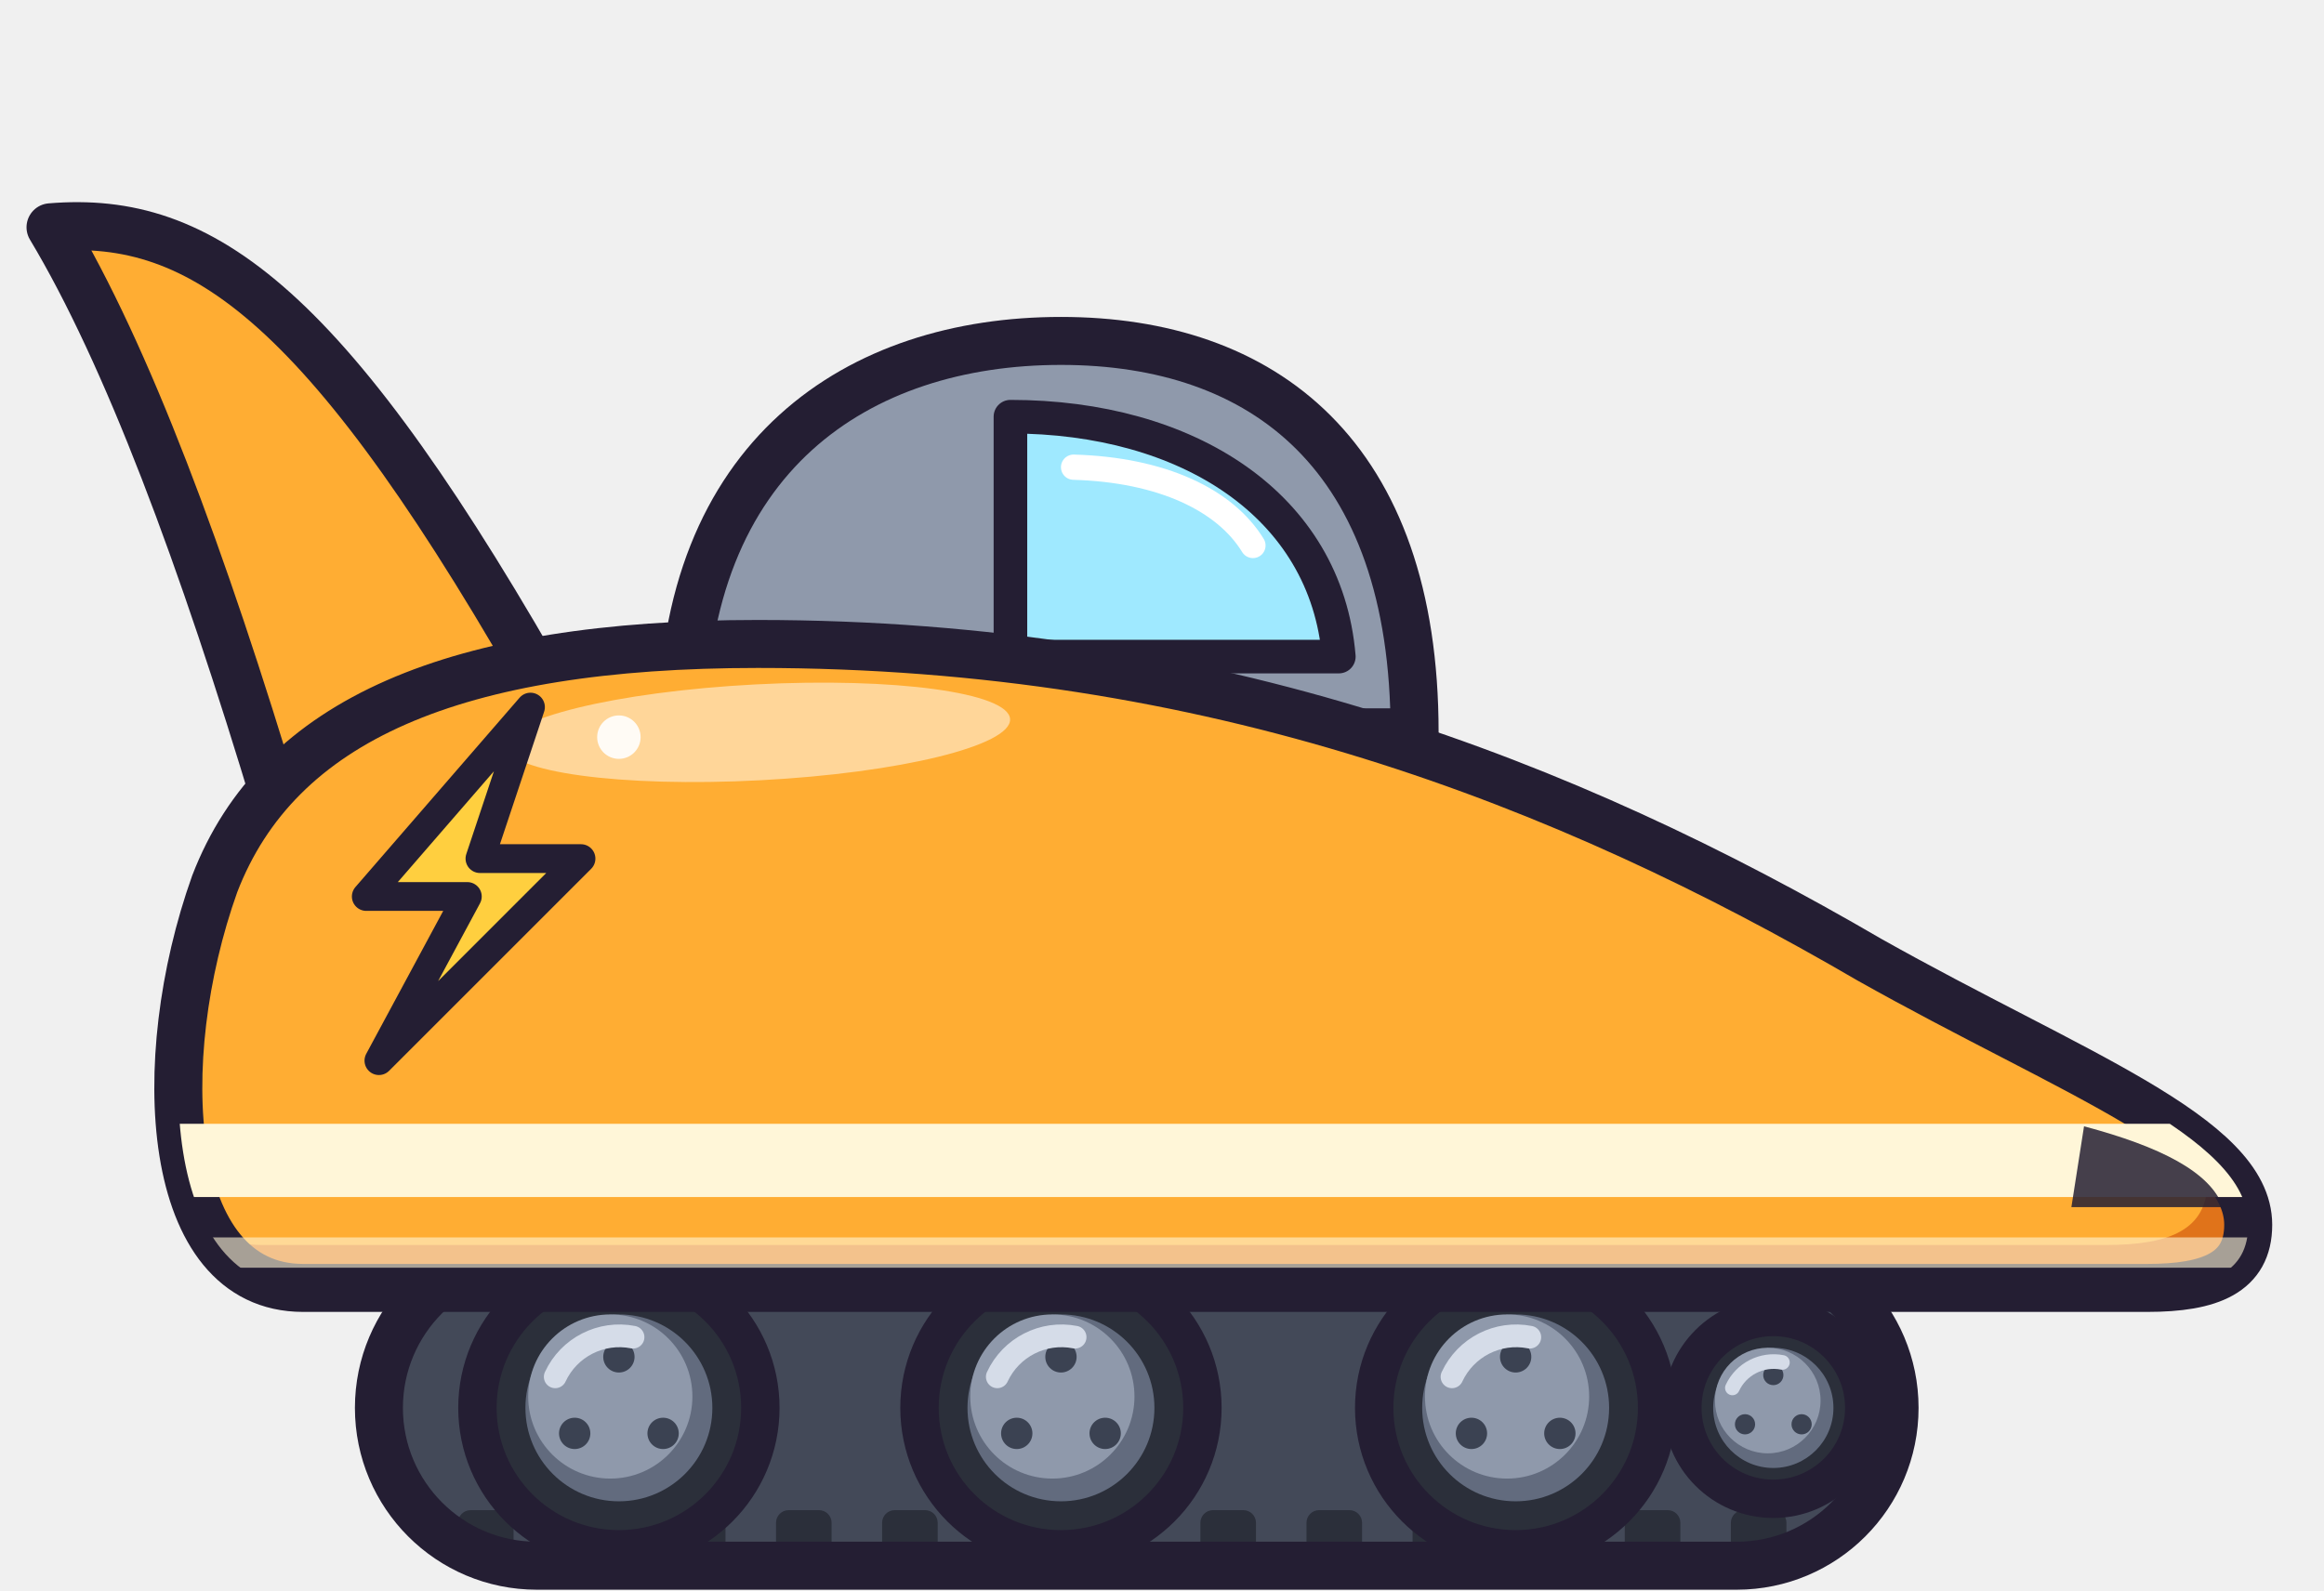
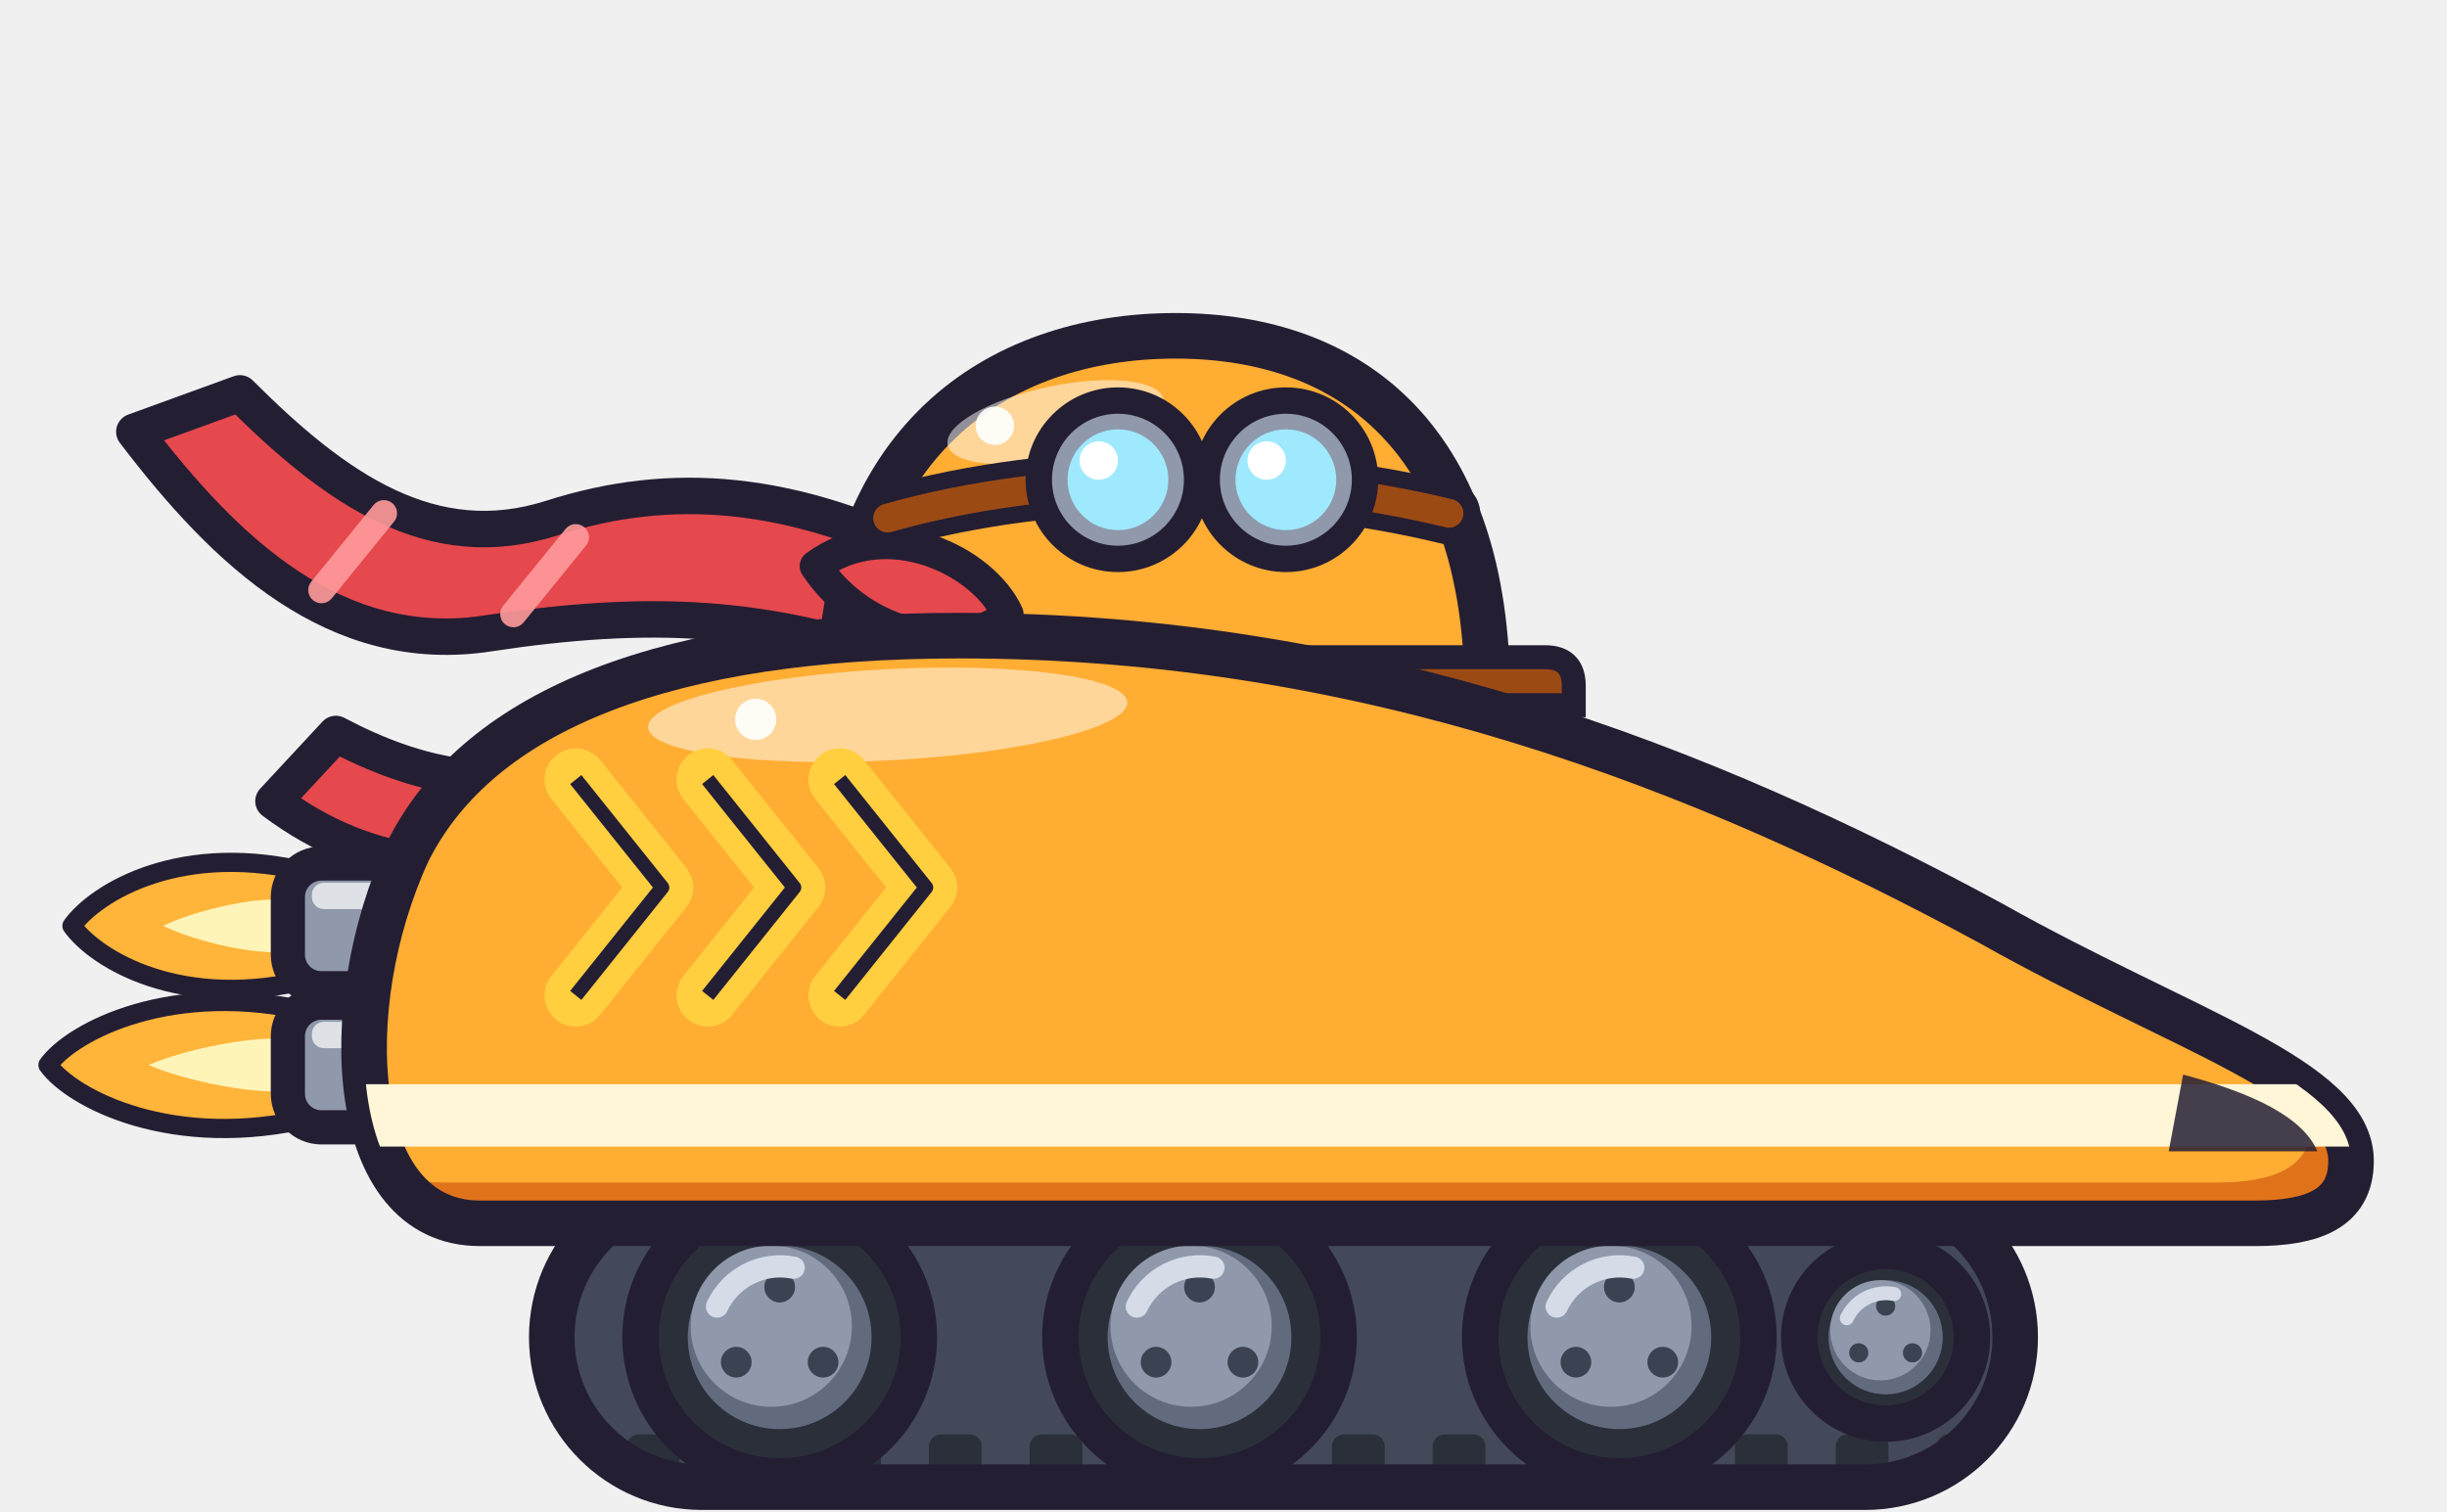
- <svg xmlns="http://www.w3.org/2000/svg" width="92" height="63" viewBox="-46 -62 92 63">
+ <svg xmlns="http://www.w3.org/2000/svg" width="102" height="63" viewBox="-54 -62 102 63">
  <defs>
    <clipPath id="a">
-       <path d="M-35-30c-3-10-6-18-9-23 6-.5 11 3 20 19Z" />
+       <path d="M-15-38.6c-6-3-11-3.4-16-1.8s-9-1.2-13-5.2l-4.4 1.6c3.8 5 8.4 9.4 14.8 8.4 6.6-1 11.6-.8 17.6 1.4Z" />
    </clipPath>
    <clipPath id="b">
-       <path d="M-19-33c0-11 7-15.5 15-15.5S10-44 10-33Z" />
+       <path d="M-16-35.4c-5.6.8-9.4 2.8-13.6 5-3.4 1.6-7 .8-10.4-1l-2.6 2.8c4 3 8.6 3.4 13.2 1.6 4.4-1.8 8.4-4 13-4.6Z" />
    </clipPath>
    <clipPath id="c">
-       <path d="M-6-45.5C1-45.5 6.5-42 7-36H-6Z" />
+       <path d="M-19-33c0-10.5 6.5-15 14-15S8-43.5 8-33Z" />
    </clipPath>
-     <clipPath id="e">
-       <path d="M-34-11c-5.5 0-6-9-3.5-16 2.5-6.5 9.5-9.5 21.5-9.5C2-36.5 16-31 28-24c8 4.5 15 7 15 10.5 0 1.9-1.5 2.5-4 2.5Z" />
+     <clipPath id="d">
+       <path d="M-20-38.4c2 3 6 3.8 8 2-1-2.2-5-4.2-8-2" />
    </clipPath>
    <clipPath id="f">
-       <path d="M-34-11c-5.5 0-6-9-3.5-16 2.5-6.5 9.5-9.5 21.5-9.5C2-36.5 16-31 28-24c8 4.5 15 7 15 10.5 0 1.9-1.5 2.5-4 2.5Z" />
+       <path d="M-34-11c-5.5 0-6-9-3-15.5 3-6 11-9 23-9 17 0 31 5.5 43 12 8 4.5 15 6.5 15 9.9 0 2-1.6 2.6-4 2.6Z" />
+     </clipPath>
+     <clipPath id="g">
+       <path d="M-34-11c-5.5 0-6-9-3-15.5 3-6 11-9 23-9 17 0 31 5.5 43 12 8 4.5 15 6.5 15 9.9 0 2-1.6 2.6-4 2.6Z" />
    </clipPath>
  </defs>
  <g clip-path="url(#a)">
-     <path fill="#e0731a" d="M-35-30c-3-10-6-18-9-23 6-.5 11 3 20 19Z" />
-     <path fill="#ffe48e" d="M-36.4-32c-3-10-6-18-9-23 6-.5 11 3 20 19Z" />
-     <path fill="#ffad33" d="M-35.62-30.7c-3-10-6-18-9-23 6-.5 11 3 20 19Z" />
+     <path fill="#a8262b" d="M-15-38.6c-6-3-11-3.4-16-1.8s-9-1.2-13-5.2l-4.4 1.6c3.8 5 8.4 9.4 14.8 8.4 6.6-1 11.6-.8 17.6 1.4Z" />
+     <path fill="#ff9a9a" d="M-15.9-39.9c-6-3-11-3.4-16-1.8s-9-1.2-13-5.2l-4.4 1.6c3.8 5 8.4 9.4 14.8 8.4 6.6-1 11.6-.8 17.6 1.4Z" />
+     <path fill="#e5484d" d="M-15.54-39.3c-6-3-11-3.4-16-1.8s-9-1.2-13-5.2l-4.4 1.6c3.8 5 8.4 9.4 14.8 8.4 6.6-1 11.6-.8 17.6 1.4Z" />
  </g>
-   <path fill="none" stroke="#241e33" stroke-linejoin="round" stroke-width="1.9" d="M-35-30c-3-10-6-18-9-23 6-.5 11 3 20 19Z" />
+   <path fill="none" stroke="#241e33" stroke-linejoin="round" stroke-width="1.52" d="M-15-38.6c-6-3-11-3.4-16-1.8s-9-1.2-13-5.2l-4.4 1.6c3.8 5 8.4 9.4 14.8 8.4 6.6-1 11.6-.8 17.6 1.4Z" />
  <g clip-path="url(#b)">
-     <path fill="#626b7e" d="M-19-33c0-11 7-15.5 15-15.5S10-44 10-33Z" />
-     <path fill="#d5dce8" d="M-20.6-35.2c0-11 7-15.5 15-15.5s14 4.5 14 15.5Z" />
-     <path fill="#8f99ab" d="M-19.82-33.9c0-11 7-15.5 15-15.5s14 4.5 14 15.5Z" />
+     <path fill="#a8262b" d="M-16-35.4c-5.6.8-9.4 2.8-13.6 5-3.4 1.6-7 .8-10.4-1l-2.6 2.8c4 3 8.6 3.4 13.2 1.6 4.4-1.8 8.4-4 13-4.6Z" />
+     <path fill="#ff9a9a" d="M-16.9-36.7c-5.6.8-9.4 2.8-13.6 5-3.4 1.6-7 .8-10.4-1l-2.6 2.8c4 3 8.6 3.4 13.2 1.6 4.4-1.8 8.4-4 13-4.6Z" />
+     <path fill="#e5484d" d="M-16.54-36.1c-5.6.8-9.4 2.8-13.6 5-3.4 1.6-7 .8-10.4-1l-2.6 2.8c4 3 8.6 3.4 13.2 1.6 4.4-1.8 8.4-4 13-4.6Z" />
  </g>
-   <path fill="none" stroke="#241e33" stroke-linejoin="round" stroke-width="1.9" d="M-19-33c0-11 7-15.5 15-15.5S10-44 10-33Z" />
+   <path fill="none" stroke="#241e33" stroke-linejoin="round" stroke-width="1.52" d="M-16-35.4c-5.6.8-9.4 2.8-13.6 5-3.4 1.6-7 .8-10.4-1l-2.6 2.8c4 3 8.6 3.4 13.2 1.6 4.4-1.8 8.4-4 13-4.6Z" />
+   <path stroke="#ff9a9a" stroke-linecap="round" stroke-width="1.1" d="m-30-39.6-2.6 3.2M-38-40.6l-2.6 3.2M-28.4-30.4l-2.2 2.8" opacity=".9" />
+   <path fill="#ffb43a" stroke="#241e33" stroke-linejoin="round" stroke-width=".8" d="M-41-19.8c-5.8-1.4-10 .8-11 2.2 1 1.4 5.2 3.6 11 2.2Z" />
+   <path fill="#fff4b8" d="M-41.4-18.6c-1.6-.4-5.1.4-6.4 1 1.3.6 4.8 1.4 6.4 1Z" />
+   <rect width="6" height="5.2" x="-42" y="-20.2" fill="#8f99ab" stroke="#241e33" stroke-width="1.425" rx="1.4" />
+   <rect width="4" height="1.1" x="-41" y="-19.4" fill="#fff" opacity=".7" rx=".5" />
+   <path fill="#ffb43a" stroke="#241e33" stroke-linejoin="round" stroke-width=".8" d="M-41-25.6c-5.4-1.4-9 .8-10 2.2 1 1.4 4.6 3.6 10 2.2Z" />
+   <path fill="#fff4b8" d="M-41.4-24.4c-1.6-.4-4.6.4-5.8 1 1.2.6 4.2 1.4 5.8 1Z" />
+   <rect width="6" height="5.2" x="-42" y="-26" fill="#8f99ab" stroke="#241e33" stroke-width="1.425" rx="1.4" />
+   <rect width="4" height="1.1" x="-41" y="-25.2" fill="#fff" opacity=".7" rx=".5" />
  <g clip-path="url(#c)">
-     <path fill="#4fb4e6" d="M-6-45.5C1-45.5 6.5-42 7-36H-6Z" />
-     <path fill="#fff" d="M-7-46.9c7 0 12.5 3.5 13 9.5H-7Z" />
-     <path fill="#9fe9ff" d="M-6.22-45.6c7 0 12.5 3.5 13 9.5h-13Z" />
+     <path fill="#e0731a" d="M-19-33c0-10.5 6.5-15 14-15S8-43.5 8-33Z" />
+     <path fill="#ffe48e" d="M-20.6-35.2c0-10.5 6.5-15 14-15s13 4.5 13 15Z" />
+     <path fill="#ffad33" d="M-19.82-33.9c0-10.5 6.5-15 14-15s13 4.5 13 15Z" />
  </g>
-   <path fill="none" stroke="#241e33" stroke-linejoin="round" stroke-width="1.33" d="M-6-45.5C1-45.5 6.5-42 7-36H-6Z" />
-   <path fill="none" stroke="#fff" stroke-linecap="round" d="M-3.5-43.5c3.5.1 6 1.3 7.1 3.1" />
-   <clipPath id="d">
-     <path d="M-24.75-12.5h47.5a6.25 6.25 0 0 1 0 12.5h-47.5a6.25 6.25 0 0 1 0-12.5" />
+   <path fill="none" stroke="#241e33" stroke-linejoin="round" stroke-width="1.9" d="M-19-33c0-10.5 6.5-15 14-15S8-43.5 8-33Z" />
+   <g clip-path="url(#d)">
+     <path fill="#a8262b" d="M-20-38.4c2 3 6 3.8 8 2-1-2.2-5-4.2-8-2" />
+     <path fill="#ff9a9a" d="M-20.6-39.3c2 3 6 3.8 8 2-1-2.2-5-4.2-8-2" />
+     <path fill="#e5484d" d="M-20.3-38.8c2 3 6 3.8 8 2-1-2.2-5-4.2-8-2" />
+   </g>
+   <path fill="none" stroke="#241e33" stroke-linejoin="round" stroke-width="1.33" d="M-20-38.4c2 3 6 3.8 8 2-1-2.2-5-4.2-8-2Z" />
+   <path fill="#9c4a14" stroke="#241e33" d="M-20.5-34.6h30.9q1.2 0 1.2 1.2v.8h-32.1Z" />
+   <ellipse cx="-10" cy="-44.4" fill="#fff" opacity=".5" rx="4.6" ry="1.5" transform="rotate(-12 -10 -44.4)" />
+   <circle cx="-12.53" cy="-44.25" r=".8" fill="#fff" opacity=".9" />
+   <path fill="none" stroke="#241e33" stroke-linecap="round" stroke-width="2.6" d="M-17-40.4c7-2 16-2 23.4-.2" />
+   <path fill="none" stroke="#9c4a14" stroke-linecap="round" stroke-width="1.2" d="M-17-40.4c7-2 16-2 23.4-.2" />
+   <circle cx="-7.4" cy="-42" r="3.3" fill="#8f99ab" stroke="#241e33" stroke-width="1.1" />
+   <circle cx="-7.4" cy="-42" r="2.1" fill="#9fe9ff" />
+   <circle cx="-8.2" cy="-42.8" r=".8" fill="#fff" />
+   <circle cx="-.4" cy="-42" r="3.3" fill="#8f99ab" stroke="#241e33" stroke-width="1.1" />
+   <circle cx="-.4" cy="-42" r="2.1" fill="#9fe9ff" />
+   <circle cx="-1.2" cy="-42.8" r=".8" fill="#fff" />
+   <clipPath id="e">
+     <path d="M-24.75-12.5h48.5a6.25 6.25 0 0 1 0 12.5h-48.5a6.25 6.25 0 0 1 0-12.5" />
  </clipPath>
-   <path fill="#434958" d="M-24.75-12.5h47.5a6.25 6.25 0 0 1 0 12.5h-47.5a6.25 6.25 0 0 1 0-12.5" />
-   <g clip-path="url(#d)">
+   <path fill="#434958" d="M-24.75-12.5h48.5a6.25 6.25 0 0 1 0 12.5h-48.5a6.25 6.25 0 0 1 0-12.5" />
+   <g clip-path="url(#e)">
    <rect width="2.2" height="2.2" x="-27.87" y="-2.2" fill="#2b2f3a" rx=".5" />
    <rect width="2.2" height="1.6" x="-27.87" y="-12.2" fill="#646b7c" rx=".5" />
    <rect width="2.2" height="2.2" x="-23.67" y="-2.2" fill="#2b2f3a" rx=".5" />
    <rect width="2.2" height="1.6" x="-23.67" y="-12.2" fill="#646b7c" rx=".5" />
    <rect width="2.2" height="2.2" x="-19.48" y="-2.2" fill="#2b2f3a" rx=".5" />
    <rect width="2.2" height="1.6" x="-19.48" y="-12.2" fill="#646b7c" rx=".5" />
    <rect width="2.2" height="2.2" x="-15.28" y="-2.2" fill="#2b2f3a" rx=".5" />
    <rect width="2.2" height="1.6" x="-15.28" y="-12.2" fill="#646b7c" rx=".5" />
    <rect width="2.2" height="2.2" x="-11.08" y="-2.2" fill="#2b2f3a" rx=".5" />
    <rect width="2.2" height="1.6" x="-11.08" y="-12.2" fill="#646b7c" rx=".5" />
    <rect width="2.2" height="2.2" x="-6.88" y="-2.2" fill="#2b2f3a" rx=".5" />
    <rect width="2.2" height="1.6" x="-6.88" y="-12.2" fill="#646b7c" rx=".5" />
    <rect width="2.2" height="2.2" x="-2.68" y="-2.2" fill="#2b2f3a" rx=".5" />
    <rect width="2.2" height="1.6" x="-2.68" y="-12.2" fill="#646b7c" rx=".5" />
    <rect width="2.2" height="2.2" x="1.52" y="-2.2" fill="#2b2f3a" rx=".5" />
    <rect width="2.2" height="1.6" x="1.52" y="-12.2" fill="#646b7c" rx=".5" />
    <rect width="2.2" height="2.2" x="5.72" y="-2.2" fill="#2b2f3a" rx=".5" />
    <rect width="2.2" height="1.6" x="5.72" y="-12.2" fill="#646b7c" rx=".5" />
    <rect width="2.2" height="2.2" x="9.92" y="-2.2" fill="#2b2f3a" rx=".5" />
    <rect width="2.2" height="1.6" x="9.92" y="-12.2" fill="#646b7c" rx=".5" />
    <rect width="2.2" height="2.2" x="14.12" y="-2.2" fill="#2b2f3a" rx=".5" />
    <rect width="2.2" height="1.6" x="14.12" y="-12.2" fill="#646b7c" rx=".5" />
    <rect width="2.2" height="2.2" x="18.32" y="-2.2" fill="#2b2f3a" rx=".5" />
    <rect width="2.2" height="1.6" x="18.32" y="-12.2" fill="#646b7c" rx=".5" />
    <rect width="2.2" height="2.2" x="22.52" y="-2.2" fill="#2b2f3a" rx=".5" />
    <rect width="2.2" height="1.6" x="22.52" y="-12.2" fill="#646b7c" rx=".5" />
    <rect width="2.2" height="2.2" x="26.72" y="-2.2" fill="#2b2f3a" rx=".5" />
    <rect width="2.2" height="1.6" x="26.72" y="-12.2" fill="#646b7c" rx=".5" />
  </g>
-   <path fill="none" stroke="#241e33" stroke-width="1.9" d="M-24.75-12.5h47.5a6.25 6.25 0 0 1 0 12.5h-47.5a6.25 6.25 0 0 1 0-12.5Z" />
-   <circle cx="-21.5" cy="-6.25" r="5.6" fill="#2b2f3a" stroke="#241e33" stroke-width="1.52" />
-   <circle cx="-21.5" cy="-6.25" r="3.7" fill="#626b7e" />
-   <circle cx="-21.84" cy="-6.7" r="3.25" fill="#8f99ab" />
-   <circle cx="-21.5" cy="-8.27" r=".62" fill="#3b4252" />
-   <circle cx="-19.75" cy="-5.24" r=".62" fill="#3b4252" />
-   <circle cx="-23.25" cy="-5.24" r=".62" fill="#3b4252" />
-   <path fill="none" stroke="#d5dce8" stroke-linecap="round" stroke-width=".9" d="M-24.02-7.48a2.8 2.8 0 0 1 3.08-1.57" />
-   <circle cx="-4" cy="-6.25" r="5.6" fill="#2b2f3a" stroke="#241e33" stroke-width="1.52" />
-   <circle cx="-4" cy="-6.25" r="3.7" fill="#626b7e" />
-   <circle cx="-4.34" cy="-6.7" r="3.25" fill="#8f99ab" />
-   <circle cx="-4" cy="-8.27" r=".62" fill="#3b4252" />
-   <circle cx="-2.25" cy="-5.24" r=".62" fill="#3b4252" />
-   <circle cx="-5.75" cy="-5.24" r=".62" fill="#3b4252" />
-   <path fill="none" stroke="#d5dce8" stroke-linecap="round" stroke-width=".9" d="M-6.52-7.48a2.8 2.8 0 0 1 3.08-1.57" />
-   <circle cx="14" cy="-6.25" r="5.6" fill="#2b2f3a" stroke="#241e33" stroke-width="1.52" />
-   <circle cx="14" cy="-6.25" r="3.7" fill="#626b7e" />
-   <circle cx="13.66" cy="-6.7" r="3.25" fill="#8f99ab" />
-   <circle cx="14" cy="-8.27" r=".62" fill="#3b4252" />
-   <circle cx="15.75" cy="-5.24" r=".62" fill="#3b4252" />
-   <circle cx="12.25" cy="-5.24" r=".62" fill="#3b4252" />
-   <path fill="none" stroke="#d5dce8" stroke-linecap="round" stroke-width=".9" d="M11.48-7.48a2.8 2.8 0 0 1 3.08-1.57" />
-   <circle cx="24.2" cy="-6.25" r="3.6" fill="#2b2f3a" stroke="#241e33" stroke-width="1.52" />
-   <circle cx="24.2" cy="-6.25" r="2.38" fill="#626b7e" />
-   <circle cx="23.98" cy="-6.54" r="2.09" fill="#8f99ab" />
-   <circle cx="24.2" cy="-7.55" r=".4" fill="#3b4252" />
-   <circle cx="25.32" cy="-5.6" r=".4" fill="#3b4252" />
-   <circle cx="23.08" cy="-5.6" r=".4" fill="#3b4252" />
-   <path fill="none" stroke="#d5dce8" stroke-linecap="round" stroke-width=".58" d="M22.58-7.04a1.8 1.8 0 0 1 1.98-1.01" />
-   <g clip-path="url(#e)">
-     <path fill="#e0731a" d="M-34-11c-5.5 0-6-9-3.5-16 2.5-6.5 9.5-9.5 21.5-9.5C2-36.5 16-31 28-24c8 4.5 15 7 15 10.5 0 1.9-1.5 2.5-4 2.5Z" />
-     <path fill="#ffe48e" d="M-36.4-14c-5.5 0-6-9-3.5-16 2.5-6.5 9.5-9.5 21.5-9.5 18 0 32 5.5 44 12.5 8 4.5 15 7 15 10.5 0 1.9-1.5 2.5-4 2.5Z" />
-     <path fill="#ffad33" d="M-35.62-12.7c-5.5 0-6-9-3.5-16 2.5-6.5 9.5-9.5 21.5-9.5 18 0 32 5.5 44 12.5 8 4.5 15 7 15 10.5 0 1.9-1.5 2.5-4 2.5Z" />
+   <path fill="none" stroke="#241e33" stroke-width="1.9" d="M-24.75-12.5h48.5a6.25 6.25 0 0 1 0 12.5h-48.5a6.25 6.25 0 0 1 0-12.5Z" />
+   <circle cx="-21.5" cy="-6.25" r="5.8" fill="#2b2f3a" stroke="#241e33" stroke-width="1.52" />
+   <circle cx="-21.5" cy="-6.25" r="3.83" fill="#626b7e" />
+   <circle cx="-21.85" cy="-6.71" r="3.36" fill="#8f99ab" />
+   <circle cx="-21.5" cy="-8.34" r=".64" fill="#3b4252" />
+   <circle cx="-19.69" cy="-5.21" r=".64" fill="#3b4252" />
+   <circle cx="-23.31" cy="-5.21" r=".64" fill="#3b4252" />
+   <path fill="none" stroke="#d5dce8" stroke-linecap="round" stroke-width=".93" d="M-24.11-7.53a2.9 2.9 0 0 1 3.19-1.62" />
+   <circle cx="-4" cy="-6.25" r="5.8" fill="#2b2f3a" stroke="#241e33" stroke-width="1.52" />
+   <circle cx="-4" cy="-6.25" r="3.83" fill="#626b7e" />
+   <circle cx="-4.35" cy="-6.71" r="3.36" fill="#8f99ab" />
+   <circle cx="-4" cy="-8.34" r=".64" fill="#3b4252" />
+   <circle cx="-2.19" cy="-5.21" r=".64" fill="#3b4252" />
+   <circle cx="-5.81" cy="-5.21" r=".64" fill="#3b4252" />
+   <path fill="none" stroke="#d5dce8" stroke-linecap="round" stroke-width=".93" d="M-6.61-7.53a2.9 2.9 0 0 1 3.19-1.62" />
+   <circle cx="13.5" cy="-6.25" r="5.8" fill="#2b2f3a" stroke="#241e33" stroke-width="1.52" />
+   <circle cx="13.5" cy="-6.25" r="3.83" fill="#626b7e" />
+   <circle cx="13.15" cy="-6.71" r="3.36" fill="#8f99ab" />
+   <circle cx="13.5" cy="-8.34" r=".64" fill="#3b4252" />
+   <circle cx="15.31" cy="-5.21" r=".64" fill="#3b4252" />
+   <circle cx="11.69" cy="-5.21" r=".64" fill="#3b4252" />
+   <path fill="none" stroke="#d5dce8" stroke-linecap="round" stroke-width=".93" d="M10.89-7.53a2.9 2.9 0 0 1 3.19-1.62" />
+   <circle cx="24.6" cy="-6.25" r="3.6" fill="#2b2f3a" stroke="#241e33" stroke-width="1.52" />
+   <circle cx="24.6" cy="-6.25" r="2.38" fill="#626b7e" />
+   <circle cx="24.38" cy="-6.54" r="2.09" fill="#8f99ab" />
+   <circle cx="24.6" cy="-7.55" r=".4" fill="#3b4252" />
+   <circle cx="25.72" cy="-5.6" r=".4" fill="#3b4252" />
+   <circle cx="23.48" cy="-5.6" r=".4" fill="#3b4252" />
+   <path fill="none" stroke="#d5dce8" stroke-linecap="round" stroke-width=".58" d="M22.98-7.04a1.8 1.8 0 0 1 1.98-1.01" />
+   <g clip-path="url(#f)">
+     <path fill="#e0731a" d="M-34-11c-5.5 0-6-9-3-15.5 3-6 11-9 23-9 17 0 31 5.5 43 12 8 4.5 15 6.5 15 9.9 0 2-1.6 2.6-4 2.6Z" />
+     <path fill="#ffe48e" d="M-36.4-14c-5.5 0-6-9-3-15.5 3-6 11-9 23-9 17 0 31 5.5 43 12 8 4.5 15 6.5 15 9.9 0 2-1.6 2.6-4 2.6Z" />
+     <path fill="#ffad33" d="M-35.62-12.7c-5.5 0-6-9-3-15.5 3-6 11-9 23-9 17 0 31 5.5 43 12 8 4.5 15 6.5 15 9.9 0 2-1.6 2.6-4 2.6Z" />
  </g>
-   <path fill="none" stroke="#241e33" stroke-linejoin="round" stroke-width="1.9" d="M-34-11c-5.5 0-6-9-3.5-16 2.5-6.5 9.5-9.5 21.5-9.5C2-36.5 16-31 28-24c8 4.5 15 7 15 10.5 0 1.9-1.5 2.5-4 2.5Z" />
-   <ellipse cx="-16" cy="-33" fill="#fff" opacity=".5" rx="10" ry="1.9" transform="rotate(-3 -16 -33)" />
-   <circle cx="-21.5" cy="-32.81" r=".86" fill="#fff" opacity=".9" />
-   <g fill="#fff6d8" clip-path="url(#f)">
-     <path d="M-42-17.5h86v2.9h-86Z" />
-     <path d="M-42-13h86v1.2h-86Z" opacity=".6" />
+   <path fill="none" stroke="#241e33" stroke-linejoin="round" stroke-width="1.9" d="M-34-11c-5.5 0-6-9-3-15.5 3-6 11-9 23-9 17 0 31 5.5 43 12 8 4.5 15 6.5 15 9.9 0 2-1.6 2.6-4 2.6Z" />
+   <ellipse cx="-17" cy="-32.2" fill="#fff" opacity=".5" rx="10" ry="1.9" transform="rotate(-3 -17 -32.2)" />
+   <circle cx="-22.5" cy="-32.01" r=".86" fill="#fff" opacity=".9" />
+   <g clip-path="url(#g)">
+     <path fill="#fff6d8" d="M-42-16.8h88v2.6h-88Z" />
  </g>
-   <path fill="#ffcf3f" stroke="#241e33" stroke-linejoin="round" stroke-width="1.14" d="m-25-34-6.5 7.5h4L-31-20l8-8h-4Z" />
-   <path fill="#241e33" d="M36.5-17.4c3 .8 5 1.8 5.5 3.2h-6Z" opacity=".85" />
+   <path fill="none" stroke="#ffcf3f" stroke-linecap="round" stroke-linejoin="round" stroke-width="2.6" d="m-30-29.5 3.6 4.5-3.6 4.5" />
+   <path fill="none" stroke="#241e33" stroke-linejoin="round" stroke-width=".6" d="m-30-29.5 3.6 4.5-3.6 4.5" />
+   <path fill="none" stroke="#ffcf3f" stroke-linecap="round" stroke-linejoin="round" stroke-width="2.6" d="m-24.5-29.5 3.6 4.5-3.6 4.5" />
+   <path fill="none" stroke="#241e33" stroke-linejoin="round" stroke-width=".6" d="m-24.5-29.5 3.6 4.5-3.6 4.5" />
+   <path fill="none" stroke="#ffcf3f" stroke-linecap="round" stroke-linejoin="round" stroke-width="2.6" d="m-19-29.5 3.6 4.5-3.6 4.5" />
+   <path fill="none" stroke="#241e33" stroke-linejoin="round" stroke-width=".6" d="m-19-29.5 3.6 4.5-3.6 4.5" />
+   <path fill="#241e33" d="M37-17.2c3 .8 5 1.8 5.6 3.2h-6.2Z" opacity=".85" />
</svg>
